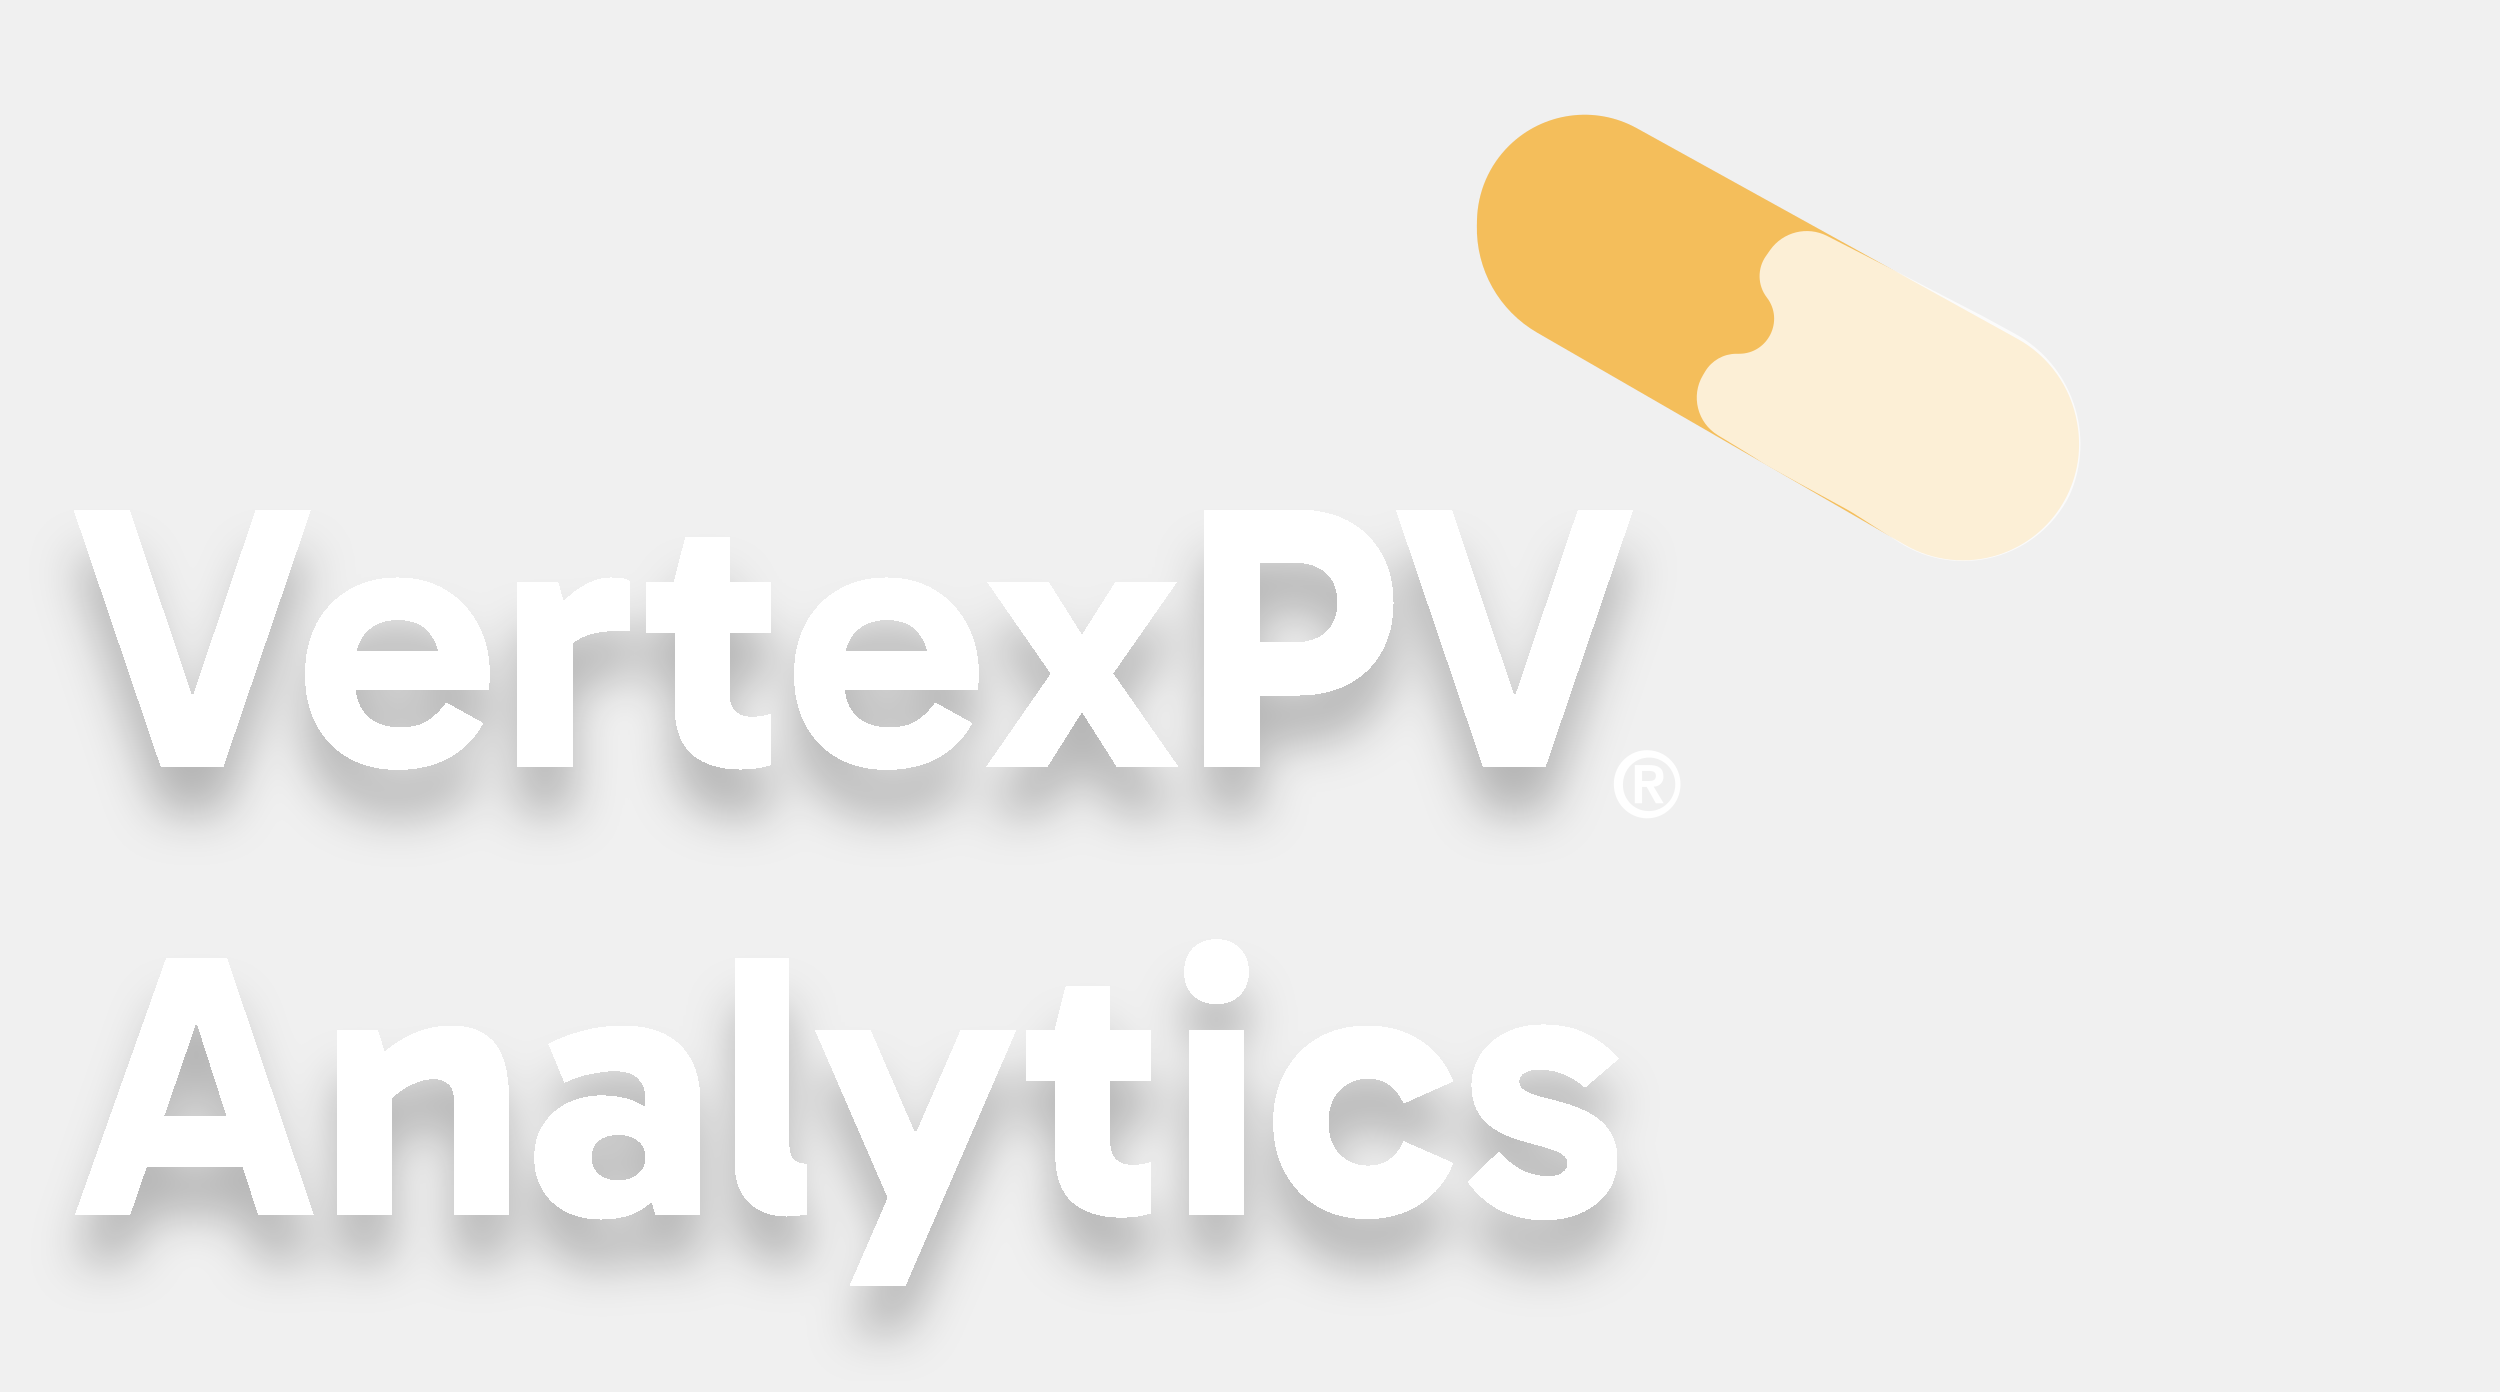
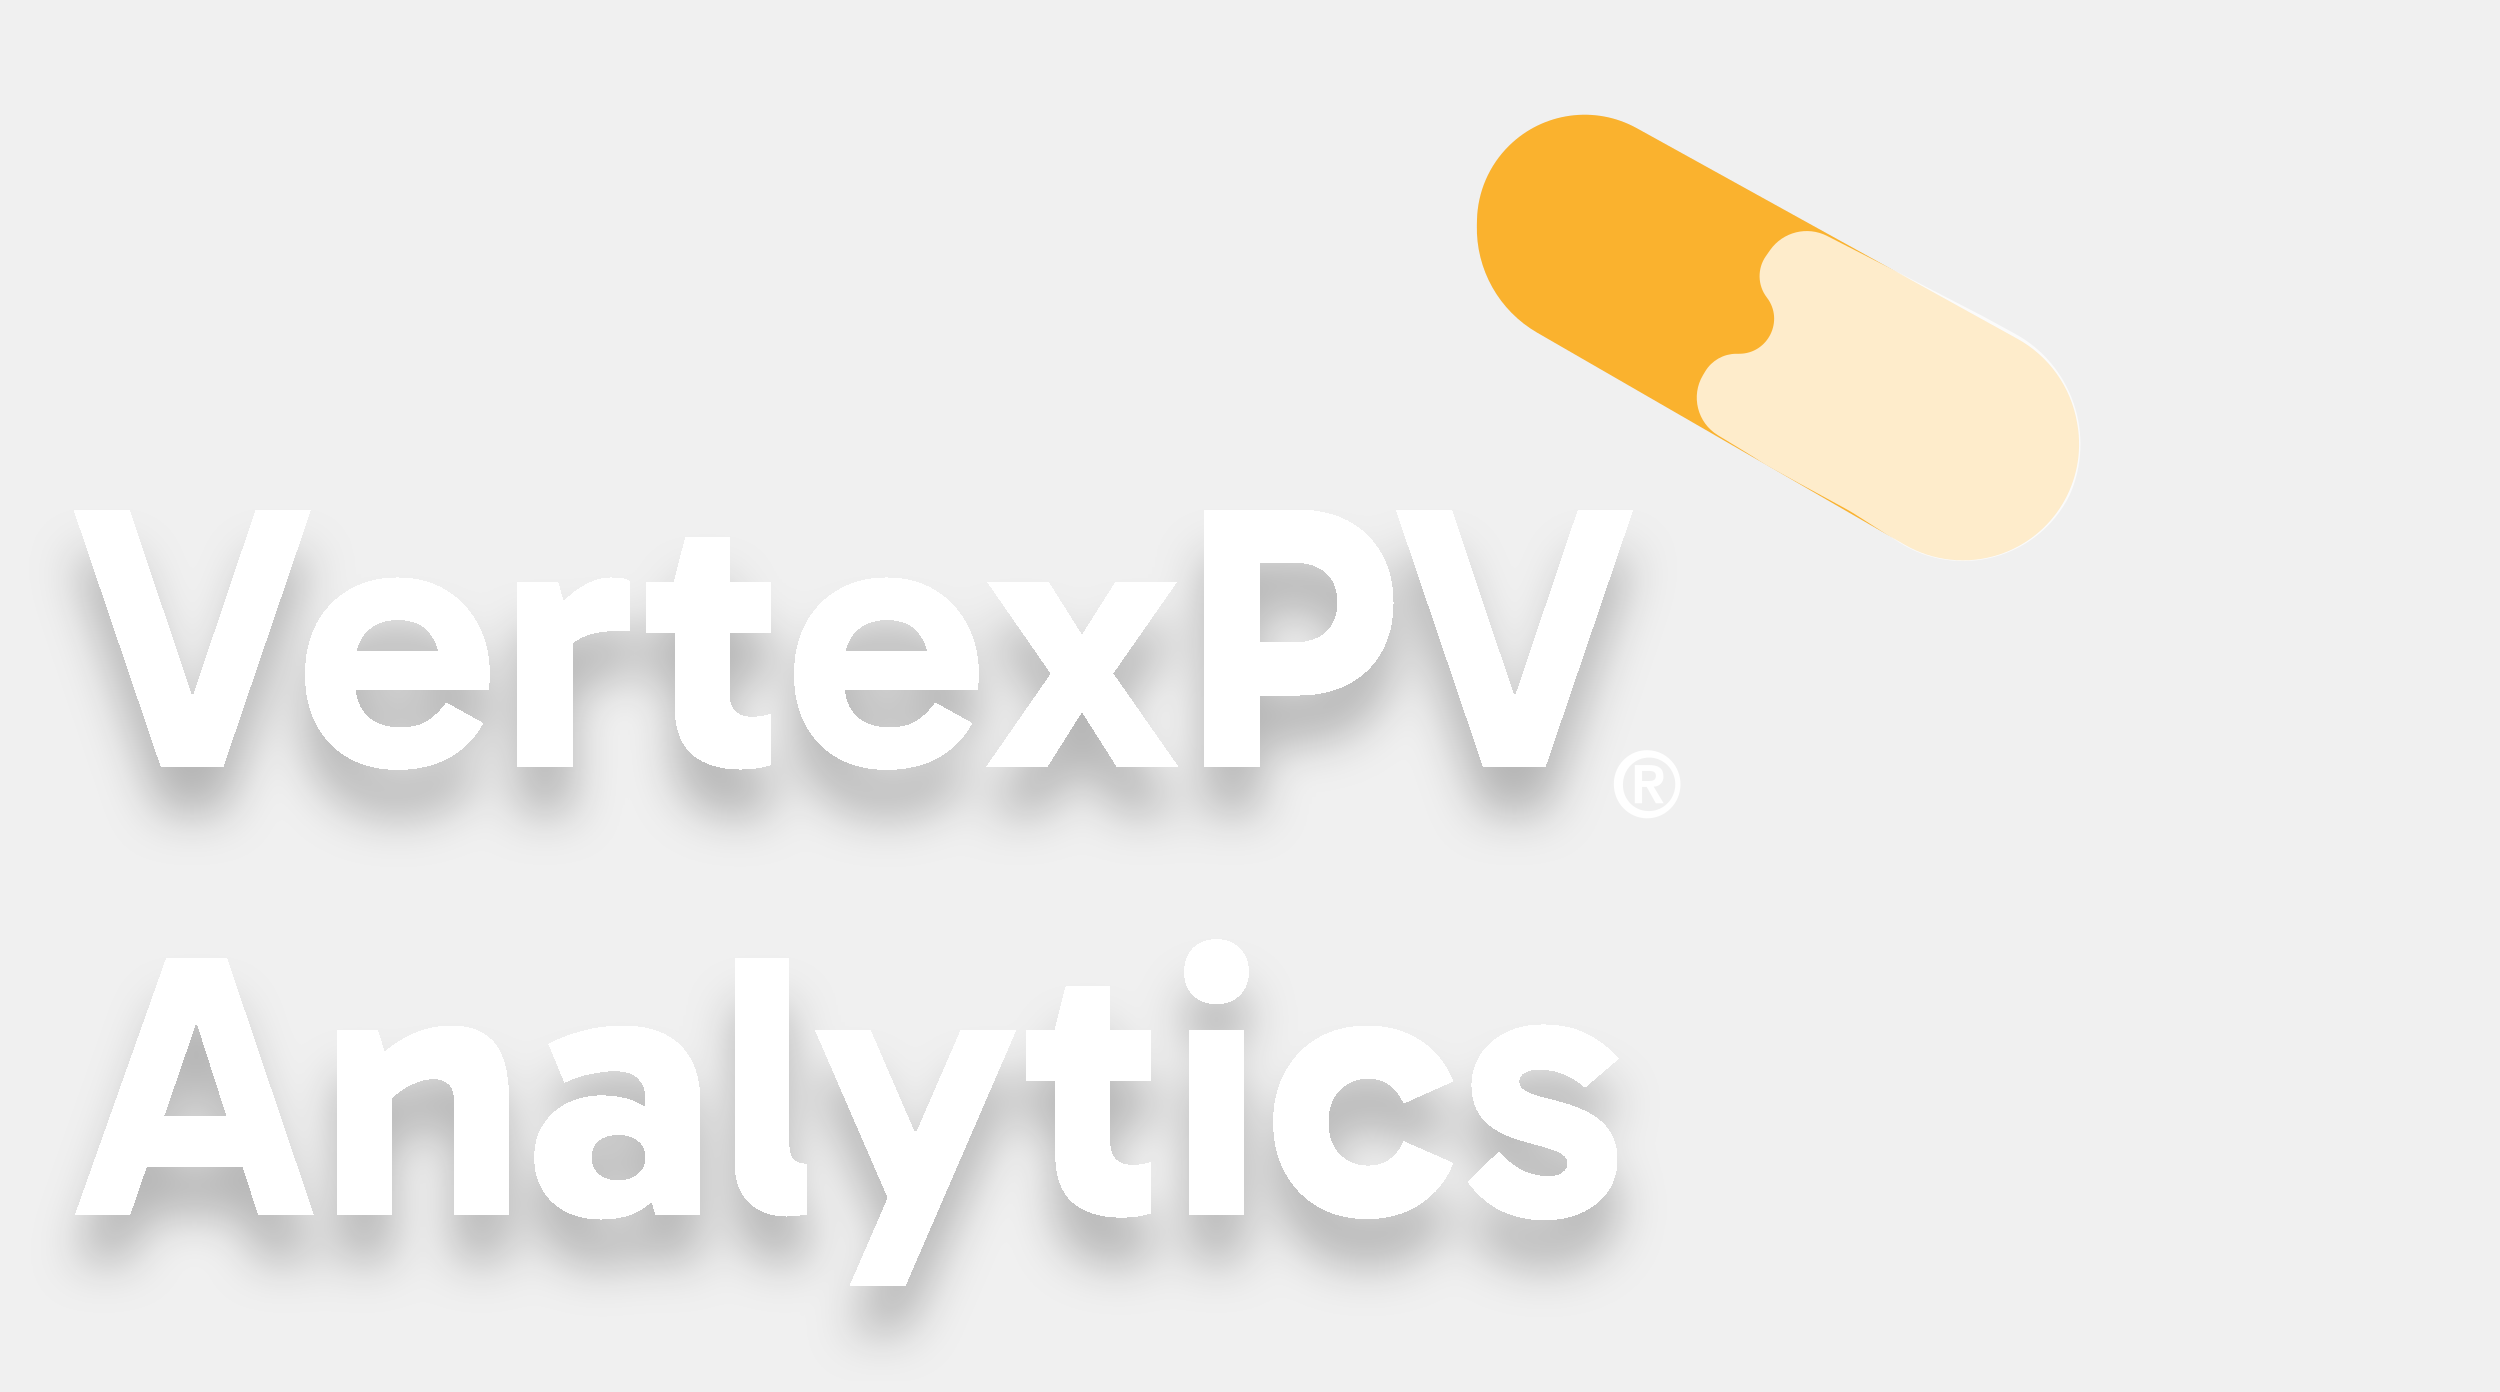
<svg xmlns="http://www.w3.org/2000/svg" width="212" height="118" viewBox="0 0 212 118" fill="none">
  <path d="M139.754 63.617C141.306 63.658 142.534 64.971 142.506 66.557C142.478 68.144 141.204 69.41 139.652 69.394C138.1 69.379 136.851 68.086 136.853 66.5C136.848 65.719 137.154 64.97 137.702 64.425C138.25 63.881 138.991 63.589 139.754 63.617ZM139.754 68.776C140.659 68.814 141.497 68.287 141.87 67.444C142.243 66.6 142.078 65.609 141.452 64.94C140.827 64.27 139.866 64.057 139.024 64.4C138.183 64.743 137.63 65.574 137.627 66.5C137.605 67.092 137.819 67.669 138.22 68.098C138.62 68.526 139.174 68.771 139.754 68.776ZM138.629 64.875H139.822C140.614 64.875 141.059 65.128 141.059 65.836C141.076 66.067 140.994 66.294 140.836 66.46C140.677 66.625 140.457 66.713 140.231 66.702L141.078 68.118H140.416L139.643 66.734H139.247V68.118H138.629V64.881V64.875ZM139.247 66.228H139.804C140.156 66.228 140.422 66.171 140.422 65.779C140.422 65.387 140.057 65.374 139.773 65.374H139.247V66.222V66.228Z" fill="white" />
  <g filter="url(#filter0_d_11_13584)">
    <path d="M13.616 65L6.224 43.208H10.992L17.232 61.8H15.408L21.68 43.208H26.384L18.96 65H13.616ZM33.701 65.288C32.144 65.288 30.768 64.957 29.573 64.296C28.4 63.635 27.482 62.696 26.821 61.48C26.181 60.264 25.861 58.835 25.861 57.192C25.861 55.571 26.181 54.141 26.821 52.904C27.482 51.667 28.4 50.707 29.573 50.024C30.768 49.32 32.144 48.968 33.701 48.968C35.301 48.968 36.688 49.331 37.861 50.056C39.034 50.781 39.941 51.763 40.581 53C41.221 54.216 41.541 55.592 41.541 57.128C41.541 57.405 41.53 57.672 41.509 57.928C41.488 58.184 41.466 58.387 41.445 58.536H29.509V55.208H37.861L37.317 56.584C37.317 55.411 37.018 54.451 36.421 53.704C35.845 52.957 34.949 52.584 33.733 52.584C32.645 52.584 31.77 52.915 31.109 53.576C30.469 54.237 30.149 55.112 30.149 56.2V57.96C30.149 59.133 30.48 60.051 31.141 60.712C31.824 61.352 32.762 61.672 33.957 61.672C34.96 61.672 35.749 61.469 36.325 61.064C36.922 60.659 37.424 60.157 37.829 59.56L40.997 61.32C40.314 62.579 39.354 63.56 38.117 64.264C36.88 64.947 35.408 65.288 33.701 65.288ZM47.339 49.352L48.555 53.672V65H43.883V49.352H47.339ZM47.531 56.264L46.731 55.912V52.296L47.019 51.912C47.275 51.549 47.637 51.133 48.107 50.664C48.597 50.195 49.163 49.8 49.803 49.48C50.464 49.139 51.136 48.968 51.819 48.968C52.16 48.968 52.469 48.989 52.747 49.032C53.024 49.075 53.248 49.149 53.419 49.256V53.512H52.363C50.997 53.512 49.92 53.736 49.131 54.184C48.363 54.611 47.829 55.304 47.531 56.264ZM62.766 65.256C61.038 65.256 59.672 64.829 58.67 63.976C57.688 63.123 57.198 61.725 57.198 59.784V49.544L57.134 49.352L58.094 45.576H61.87V58.76C61.87 59.485 62.04 60.008 62.382 60.328C62.723 60.627 63.171 60.776 63.726 60.776C64.046 60.776 64.344 60.755 64.622 60.712C64.92 60.648 65.166 60.584 65.358 60.52V64.904C64.995 65.011 64.6 65.096 64.174 65.16C63.768 65.224 63.299 65.256 62.766 65.256ZM54.766 53.64V49.352H65.358V53.64H54.766ZM75.17 65.288C73.612 65.288 72.236 64.957 71.042 64.296C69.868 63.635 68.951 62.696 68.29 61.48C67.65 60.264 67.33 58.835 67.33 57.192C67.33 55.571 67.65 54.141 68.29 52.904C68.951 51.667 69.868 50.707 71.042 50.024C72.236 49.32 73.612 48.968 75.17 48.968C76.77 48.968 78.156 49.331 79.33 50.056C80.503 50.781 81.41 51.763 82.05 53C82.69 54.216 83.01 55.592 83.01 57.128C83.01 57.405 82.999 57.672 82.978 57.928C82.956 58.184 82.935 58.387 82.914 58.536H70.978V55.208H79.33L78.786 56.584C78.786 55.411 78.487 54.451 77.89 53.704C77.314 52.957 76.418 52.584 75.202 52.584C74.114 52.584 73.239 52.915 72.578 53.576C71.938 54.237 71.618 55.112 71.618 56.2V57.96C71.618 59.133 71.948 60.051 72.61 60.712C73.292 61.352 74.231 61.672 75.426 61.672C76.428 61.672 77.218 61.469 77.794 61.064C78.391 60.659 78.892 60.157 79.298 59.56L82.466 61.32C81.783 62.579 80.823 63.56 79.586 64.264C78.348 64.947 76.876 65.288 75.17 65.288ZM94.672 65L91.153 59.464H92.337L88.849 65H83.632L89.585 56.424L89.648 57.928L83.697 49.352H88.945L92.4 54.856H91.088L94.576 49.352H99.825L93.841 57.928L93.936 56.424L99.921 65H94.672ZM105.787 54.472H109.691C110.864 54.472 111.771 54.184 112.411 53.608C113.072 53.011 113.403 52.179 113.403 51.112C113.403 49.981 113.072 49.139 112.411 48.584C111.771 48.008 110.875 47.72 109.723 47.72H105.755L106.811 46.664V65H102.139V43.208H110.043C111.685 43.208 113.115 43.528 114.331 44.168C115.547 44.808 116.485 45.725 117.147 46.92C117.829 48.093 118.171 49.491 118.171 51.112C118.171 52.733 117.829 54.141 117.147 55.336C116.485 56.509 115.536 57.416 114.299 58.056C113.083 58.675 111.664 58.984 110.043 58.984H105.787V54.472ZM125.741 65L118.349 43.208H123.117L129.357 61.8H127.533L133.805 43.208H138.509L131.085 65H125.741ZM11.12 94.616H21.36V98.936H11.12V94.616ZM6.352 103L14.096 81.208H19.248L26.608 103H21.872L15.92 84.408H17.456L11.056 103H6.352ZM38.233 86.968C39.279 86.968 40.132 87.149 40.794 87.512C41.455 87.853 41.956 88.333 42.297 88.952C42.66 89.571 42.895 90.275 43.002 91.064C43.13 91.832 43.194 92.632 43.194 93.464V103H38.522V93.72C38.522 92.824 38.361 92.237 38.041 91.96C37.721 91.661 37.295 91.512 36.761 91.512C36.313 91.512 35.844 91.608 35.353 91.8C34.884 91.971 34.425 92.216 33.977 92.536C33.529 92.856 33.135 93.219 32.794 93.624L31.962 91.256H33.273V103H28.602V87.352H32.057L33.017 90.456L31.418 90.328C31.972 89.709 32.602 89.144 33.306 88.632C34.01 88.12 34.778 87.715 35.609 87.416C36.441 87.117 37.316 86.968 38.233 86.968ZM50.995 103.416C49.864 103.416 48.861 103.203 47.986 102.776C47.133 102.328 46.472 101.709 46.002 100.92C45.533 100.131 45.298 99.213 45.298 98.168C45.298 97.059 45.554 96.12 46.066 95.352C46.578 94.563 47.261 93.955 48.114 93.528C48.989 93.101 49.96 92.888 51.026 92.888C52.584 92.888 53.843 93.24 54.803 93.944C55.763 94.648 56.403 95.661 56.722 96.984L54.706 96.632V92.984C54.706 92.408 54.504 91.907 54.099 91.48C53.693 91.053 53.042 90.84 52.147 90.84C51.571 90.84 50.909 90.915 50.163 91.064C49.416 91.192 48.648 91.448 47.858 91.832L46.483 88.504C47.421 88.035 48.424 87.661 49.49 87.384C50.578 87.107 51.688 86.968 52.819 86.968C54.269 86.968 55.485 87.224 56.467 87.736C57.448 88.248 58.173 88.973 58.642 89.912C59.133 90.851 59.379 91.939 59.379 93.176V103H55.571L54.642 99.96L56.722 99.32C56.381 100.6 55.73 101.603 54.77 102.328C53.81 103.053 52.552 103.416 50.995 103.416ZM52.434 100.088C53.139 100.088 53.693 99.907 54.099 99.544C54.525 99.181 54.739 98.723 54.739 98.168C54.739 97.571 54.525 97.101 54.099 96.76C53.693 96.419 53.139 96.248 52.434 96.248C51.73 96.248 51.176 96.419 50.77 96.76C50.365 97.101 50.163 97.571 50.163 98.168C50.163 98.723 50.365 99.181 50.77 99.544C51.176 99.907 51.73 100.088 52.434 100.088ZM66.673 103.16C65.884 103.16 65.158 103 64.497 102.68C63.836 102.36 63.302 101.869 62.897 101.208C62.492 100.525 62.289 99.619 62.289 98.488V81.208H66.929V96.824C66.929 97.613 67.068 98.125 67.345 98.36C67.644 98.573 68.017 98.68 68.465 98.68V103C68.252 103.043 67.964 103.075 67.601 103.096C67.26 103.139 66.95 103.16 66.673 103.16ZM75.373 101.816L69.1 87.352H73.837L79.788 101.112L75.373 101.816ZM72.013 109.08L81.453 87.352H86.189L76.781 109.08H72.013ZM95.047 103.256C93.319 103.256 91.954 102.829 90.951 101.976C89.97 101.123 89.479 99.725 89.479 97.784V87.544L89.415 87.352L90.375 83.576H94.151V96.76C94.151 97.485 94.322 98.008 94.663 98.328C95.004 98.627 95.452 98.776 96.007 98.776C96.327 98.776 96.626 98.755 96.903 98.712C97.202 98.648 97.447 98.584 97.639 98.52V102.904C97.276 103.011 96.882 103.096 96.455 103.16C96.05 103.224 95.58 103.256 95.047 103.256ZM87.047 91.64V87.352H97.639V91.64H87.047ZM105.494 103H100.822V87.352H105.494V103ZM100.406 82.424C100.406 81.592 100.651 80.92 101.142 80.408C101.654 79.896 102.326 79.64 103.158 79.64C103.99 79.64 104.651 79.896 105.142 80.408C105.654 80.92 105.91 81.592 105.91 82.424C105.91 83.235 105.654 83.896 105.142 84.408C104.651 84.899 103.99 85.144 103.158 85.144C102.326 85.144 101.654 84.899 101.142 84.408C100.651 83.896 100.406 83.235 100.406 82.424ZM115.955 103.384C114.355 103.384 112.947 103.032 111.731 102.328C110.536 101.624 109.608 100.653 108.947 99.416C108.285 98.179 107.955 96.76 107.955 95.16C107.955 93.56 108.285 92.152 108.947 90.936C109.608 89.699 110.536 88.728 111.731 88.024C112.947 87.32 114.355 86.968 115.955 86.968C117.704 86.968 119.219 87.395 120.499 88.248C121.779 89.101 122.696 90.253 123.251 91.704L119.027 93.592C118.728 92.931 118.333 92.419 117.843 92.056C117.352 91.672 116.733 91.48 115.987 91.48C115.048 91.48 114.259 91.811 113.619 92.472C112.979 93.112 112.659 94.008 112.659 95.16C112.659 96.312 112.979 97.219 113.619 97.88C114.259 98.52 115.048 98.84 115.987 98.84C116.733 98.84 117.352 98.659 117.843 98.296C118.333 97.933 118.728 97.421 119.027 96.76L123.251 98.616C122.696 100.067 121.768 101.229 120.467 102.104C119.165 102.957 117.661 103.384 115.955 103.384ZM130.955 103.48C129.696 103.48 128.512 103.235 127.403 102.744C126.315 102.253 125.323 101.411 124.427 100.216L127.083 97.656C127.808 98.403 128.501 98.936 129.163 99.256C129.824 99.576 130.549 99.736 131.339 99.736C131.808 99.736 132.181 99.64 132.459 99.448C132.757 99.235 132.907 98.979 132.907 98.68C132.907 98.424 132.821 98.211 132.651 98.04C132.48 97.869 132.16 97.699 131.691 97.528C131.221 97.357 130.539 97.155 129.643 96.92C128 96.515 126.773 95.928 125.963 95.16C125.173 94.371 124.779 93.325 124.779 92.024C124.779 91.085 125.024 90.232 125.515 89.464C126.005 88.675 126.709 88.045 127.627 87.576C128.544 87.107 129.632 86.872 130.891 86.872C132.384 86.872 133.653 87.16 134.699 87.736C135.744 88.291 136.608 88.973 137.291 89.784L134.411 92.248C133.941 91.821 133.376 91.459 132.715 91.16C132.053 90.861 131.307 90.712 130.475 90.712C130.027 90.712 129.643 90.797 129.323 90.968C129.003 91.139 128.843 91.395 128.843 91.736C128.843 92.056 129.035 92.323 129.419 92.536C129.803 92.749 130.571 92.995 131.723 93.272C133.664 93.741 135.051 94.371 135.883 95.16C136.736 95.949 137.163 97.005 137.163 98.328C137.163 99.352 136.896 100.259 136.363 101.048C135.829 101.816 135.093 102.413 134.155 102.84C133.216 103.267 132.149 103.48 130.955 103.48Z" fill="white" shape-rendering="crispEdges" />
  </g>
  <path d="M161.531 46.199C163.945 47.592 166.835 47.897 169.486 47.039V47.039C174.147 45.531 176.992 40.827 176.162 35.999L176.133 35.831C175.616 32.826 173.763 30.218 171.095 28.742L138.801 10.872C135.262 8.913 130.856 9.516 127.973 12.354V12.354C126.281 14.019 125.304 16.277 125.249 18.651L125.239 19.102C125.152 22.848 127.116 26.342 130.362 28.215L161.531 46.199Z" fill="#D9D9D9" fill-opacity="0.5" />
-   <path d="M161.531 46.199C163.945 47.592 166.835 47.897 169.486 47.039V47.039C174.147 45.531 176.992 40.827 176.162 35.999L176.133 35.831C175.616 32.826 173.763 30.218 171.095 28.742L138.801 10.872C135.262 8.913 130.856 9.516 127.973 12.354V12.354C126.281 14.019 125.304 16.277 125.249 18.651L125.239 19.102C125.152 22.848 127.116 26.342 130.362 28.215L161.531 46.199Z" fill="#FFA500" fill-opacity="0.6" />
+   <path d="M161.531 46.199C163.945 47.592 166.835 47.897 169.486 47.039V47.039C174.147 45.531 176.992 40.827 176.162 35.999L176.133 35.831C175.616 32.826 173.763 30.218 171.095 28.742L138.801 10.872C135.262 8.913 130.856 9.516 127.973 12.354V12.354C126.281 14.019 125.304 16.277 125.249 18.651L125.239 19.102C125.152 22.848 127.116 26.342 130.362 28.215L161.531 46.199Z" fill="#FFA500" fill-opacity="0.8" />
  <path d="M161.065 46.001C166.112 49.21 172.826 47.349 175.5 42V42V42C177.759 36.916 175.736 30.95 170.851 28.289L168.045 26.761L160.531 22.878L154.948 20.013C153.259 19.146 151.189 19.659 150.1 21.215L149.749 21.716C149.006 22.778 149.037 24.199 149.827 25.226V25.226C151.328 27.176 149.937 30 147.477 30L147.244 30C146.162 30 145.159 30.568 144.603 31.496L144.416 31.806C143.358 33.569 143.932 35.856 145.693 36.919C147.272 37.872 148.913 38.87 149.246 39.103C149.821 39.504 154.927 42.282 156.46 43.114C156.75 43.271 157.033 43.437 157.311 43.614L161.065 46.001Z" fill="white" fill-opacity="0.75" />
  <defs>
    <filter id="filter0_d_11_13584" x="2.224" y="43.208" width="140.285" height="73.872" filterUnits="userSpaceOnUse" color-interpolation-filters="sRGB">
      <feFlood flood-opacity="0" result="BackgroundImageFix" />
      <feColorMatrix in="SourceAlpha" type="matrix" values="0 0 0 0 0 0 0 0 0 0 0 0 0 0 0 0 0 0 127 0" result="hardAlpha" />
      <feOffset dy="4" />
      <feGaussianBlur stdDeviation="2" />
      <feComposite in2="hardAlpha" operator="out" />
      <feColorMatrix type="matrix" values="0 0 0 0 0 0 0 0 0 0 0 0 0 0 0 0 0 0 0.25 0" />
      <feBlend mode="normal" in2="BackgroundImageFix" result="effect1_dropShadow_11_13584" />
      <feBlend mode="normal" in="SourceGraphic" in2="effect1_dropShadow_11_13584" result="shape" />
    </filter>
  </defs>
</svg>
